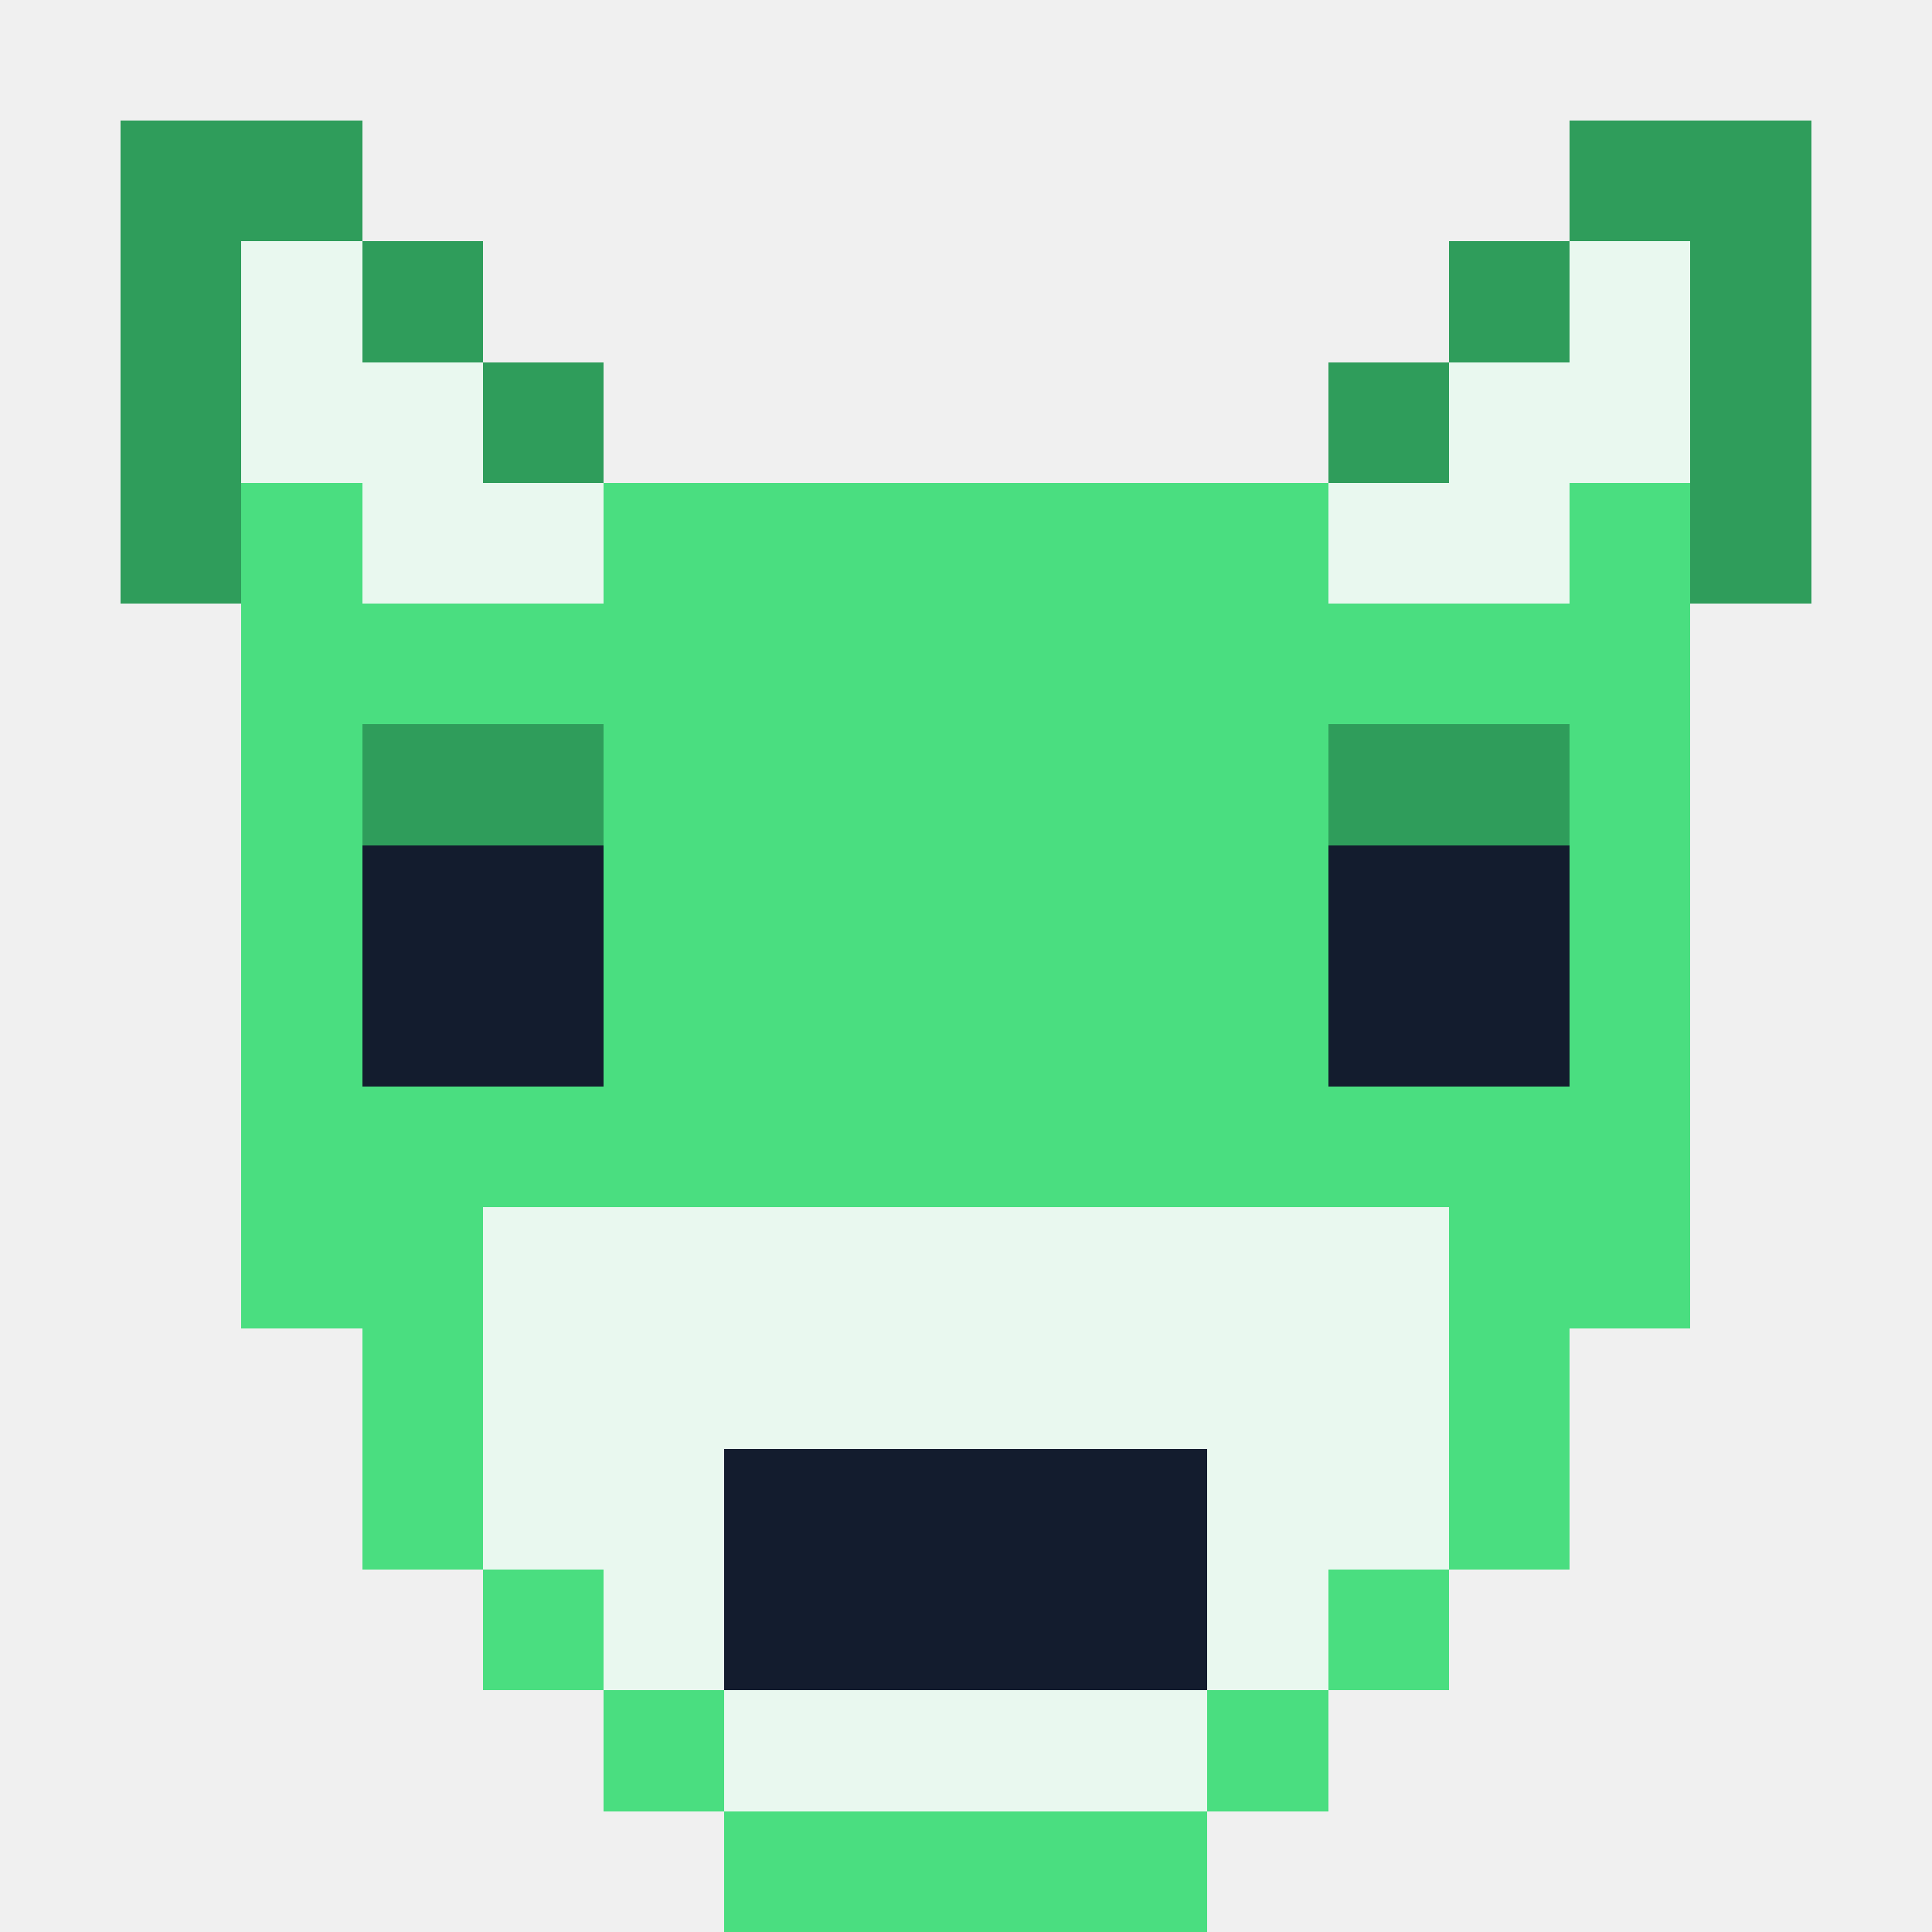
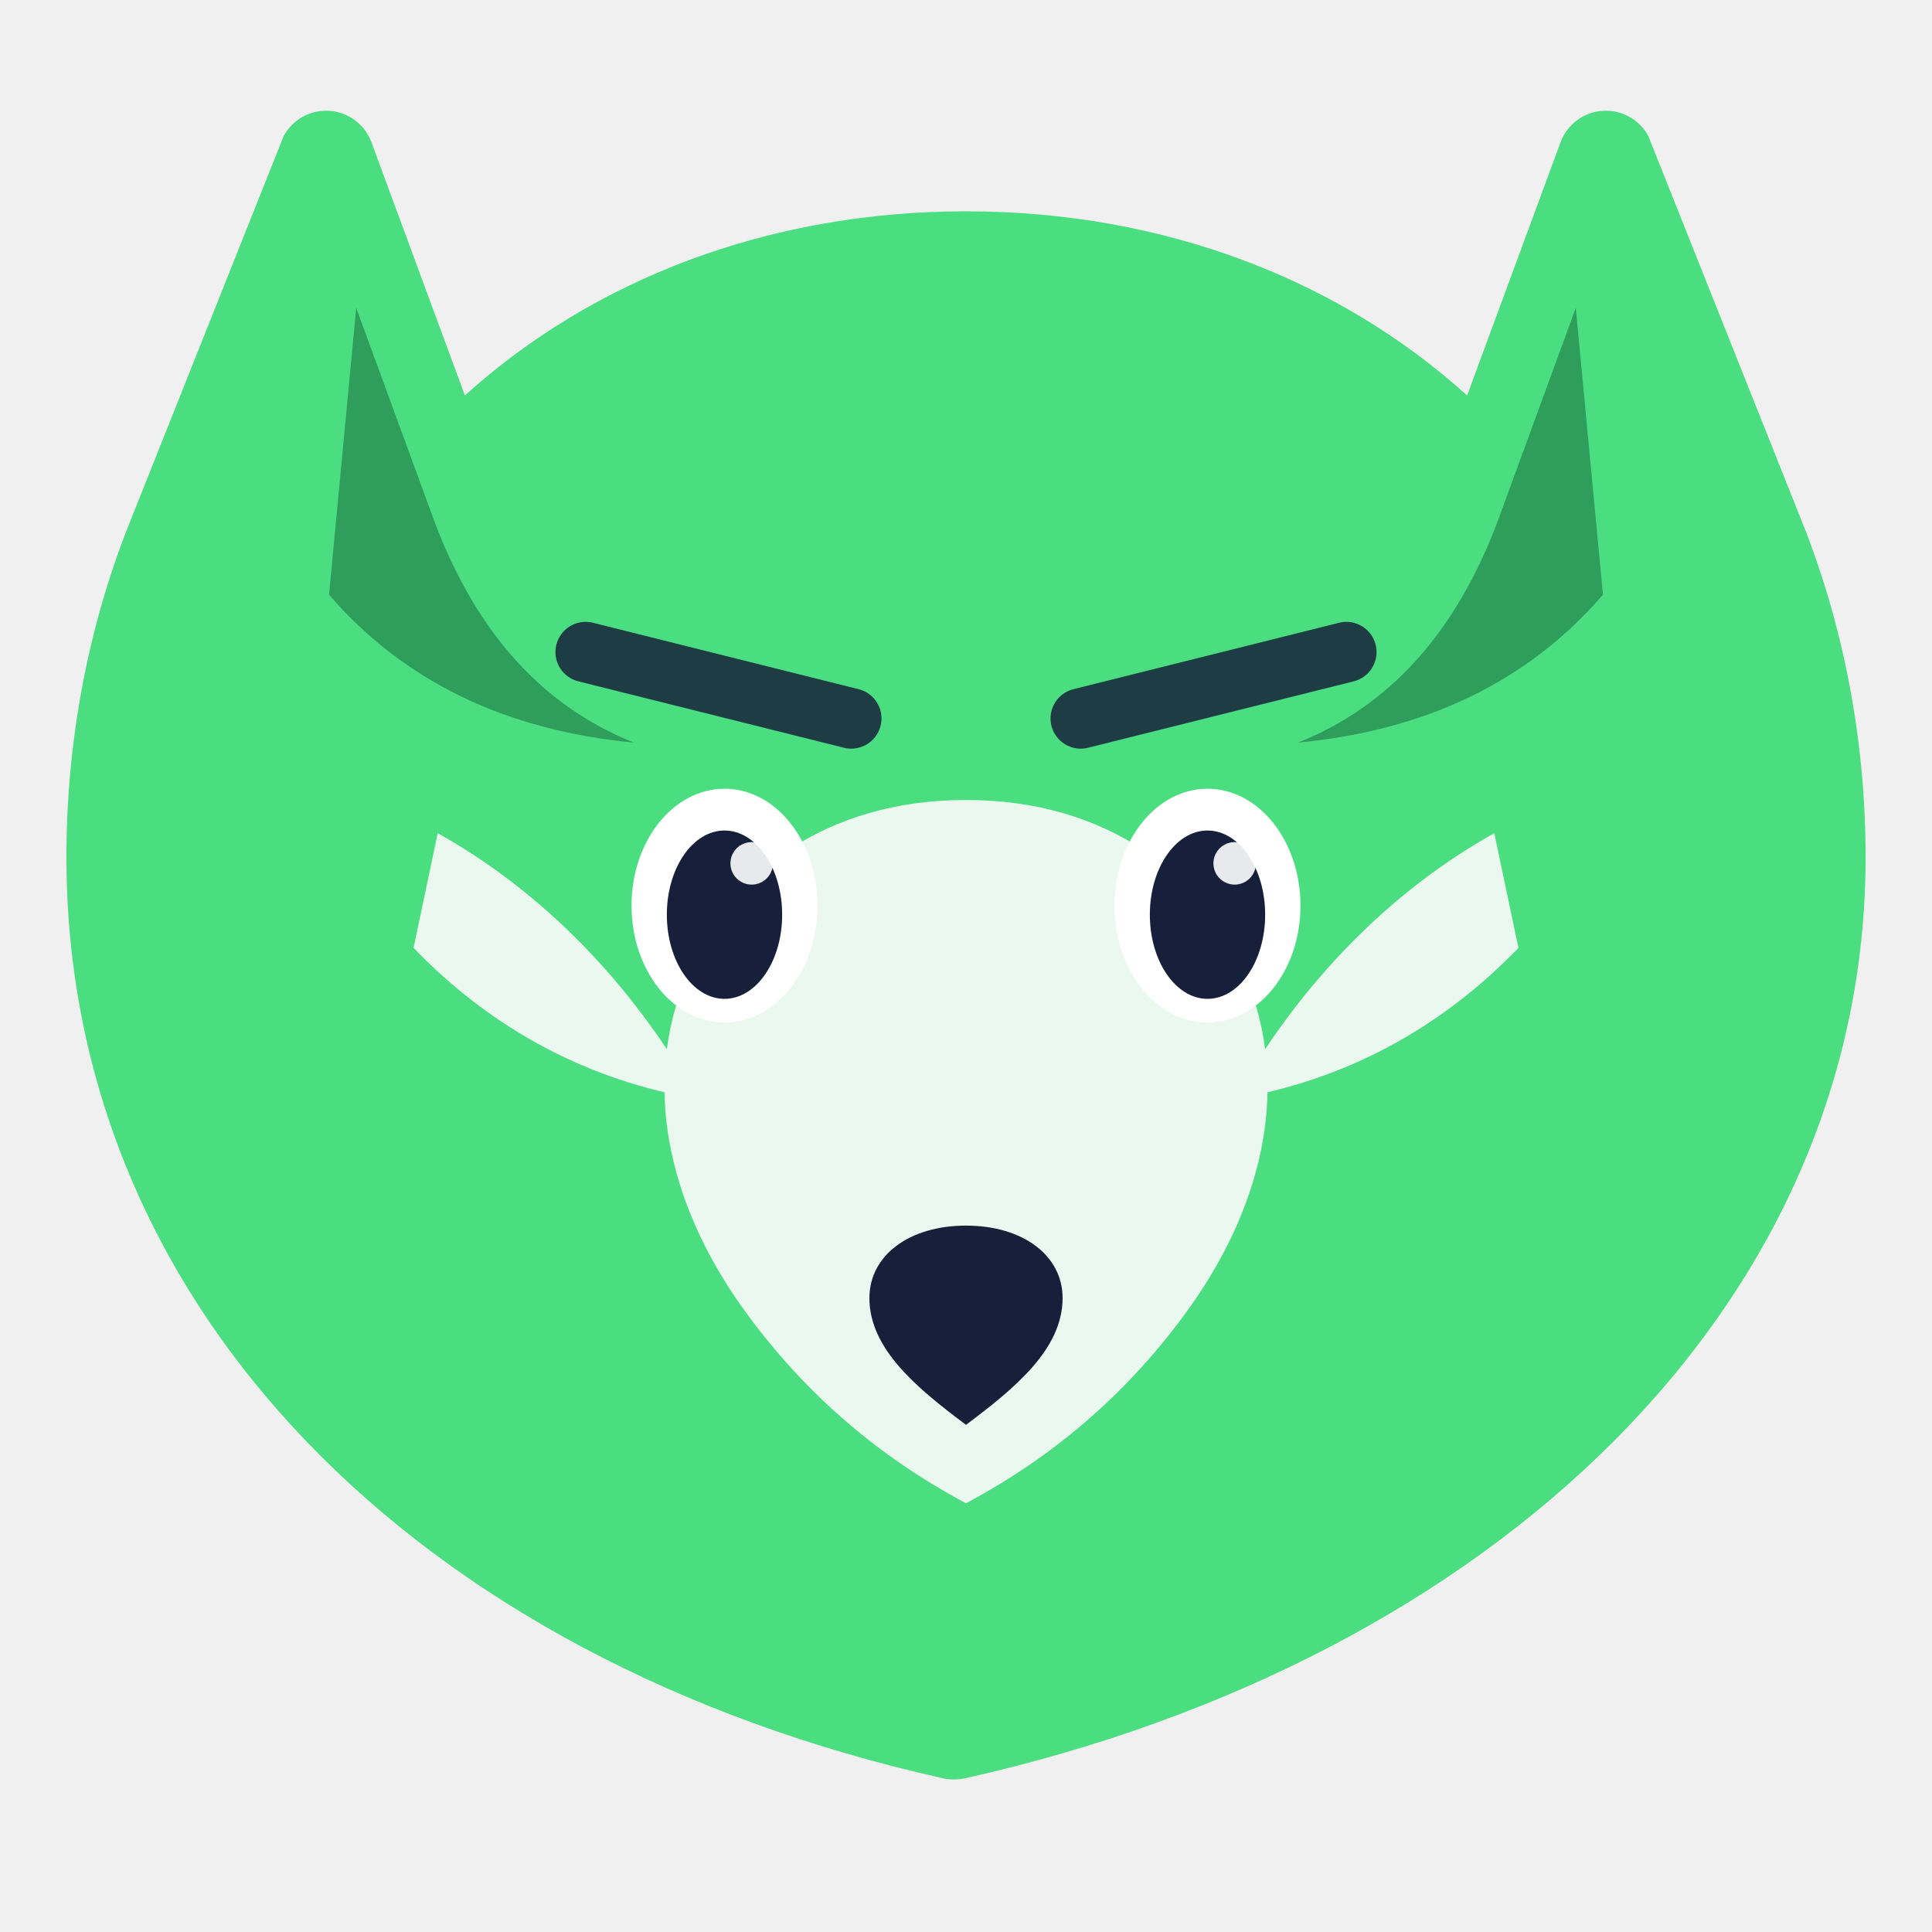
- <svg xmlns="http://www.w3.org/2000/svg" viewBox="0 0 16 16" shape-rendering="crispEdges" role="img" aria-label="Renard Foox">
-   <path fill="#2f9d5b" d="M1 1h1v1h-1zM2 1h1v1h-1zM13 1h1v1h-1zM14 1h1v1h-1zM1 2h1v1h-1zM3 2h1v1h-1zM12 2h1v1h-1zM14 2h1v1h-1zM1 3h1v1h-1zM4 3h1v1h-1zM11 3h1v1h-1zM14 3h1v1h-1zM1 4h1v1h-1zM14 4h1v1h-1zM3 6h1v1h-1zM4 6h1v1h-1zM11 6h1v1h-1zM12 6h1v1h-1z" />
-   <path fill="#e9f8ef" d="M2 2h1v1h-1zM13 2h1v1h-1zM2 3h1v1h-1zM3 3h1v1h-1zM12 3h1v1h-1zM13 3h1v1h-1zM3 4h1v1h-1zM4 4h1v1h-1zM11 4h1v1h-1zM12 4h1v1h-1zM4 10h1v1h-1zM5 10h1v1h-1zM6 10h1v1h-1zM7 10h1v1h-1zM8 10h1v1h-1zM9 10h1v1h-1zM10 10h1v1h-1zM11 10h1v1h-1zM4 11h1v1h-1zM5 11h1v1h-1zM6 11h1v1h-1zM7 11h1v1h-1zM8 11h1v1h-1zM9 11h1v1h-1zM10 11h1v1h-1zM11 11h1v1h-1zM4 12h1v1h-1zM5 12h1v1h-1zM10 12h1v1h-1zM11 12h1v1h-1zM5 13h1v1h-1zM10 13h1v1h-1zM6 14h1v1h-1zM7 14h1v1h-1zM8 14h1v1h-1zM9 14h1v1h-1z" />
-   <path fill="#4ade80" d="M2 4h1v1h-1zM5 4h1v1h-1zM6 4h1v1h-1zM7 4h1v1h-1zM8 4h1v1h-1zM9 4h1v1h-1zM10 4h1v1h-1zM13 4h1v1h-1zM2 5h1v1h-1zM3 5h1v1h-1zM4 5h1v1h-1zM5 5h1v1h-1zM6 5h1v1h-1zM7 5h1v1h-1zM8 5h1v1h-1zM9 5h1v1h-1zM10 5h1v1h-1zM11 5h1v1h-1zM12 5h1v1h-1zM13 5h1v1h-1zM2 6h1v1h-1zM5 6h1v1h-1zM6 6h1v1h-1zM7 6h1v1h-1zM8 6h1v1h-1zM9 6h1v1h-1zM10 6h1v1h-1zM13 6h1v1h-1zM2 7h1v1h-1zM5 7h1v1h-1zM6 7h1v1h-1zM7 7h1v1h-1zM8 7h1v1h-1zM9 7h1v1h-1zM10 7h1v1h-1zM13 7h1v1h-1zM2 8h1v1h-1zM5 8h1v1h-1zM6 8h1v1h-1zM7 8h1v1h-1zM8 8h1v1h-1zM9 8h1v1h-1zM10 8h1v1h-1zM13 8h1v1h-1zM2 9h1v1h-1zM3 9h1v1h-1zM4 9h1v1h-1zM5 9h1v1h-1zM6 9h1v1h-1zM7 9h1v1h-1zM8 9h1v1h-1zM9 9h1v1h-1zM10 9h1v1h-1zM11 9h1v1h-1zM12 9h1v1h-1zM13 9h1v1h-1zM2 10h1v1h-1zM3 10h1v1h-1zM12 10h1v1h-1zM13 10h1v1h-1zM3 11h1v1h-1zM12 11h1v1h-1zM3 12h1v1h-1zM12 12h1v1h-1zM4 13h1v1h-1zM11 13h1v1h-1zM5 14h1v1h-1zM10 14h1v1h-1zM6 15h1v1h-1zM7 15h1v1h-1zM8 15h1v1h-1zM9 15h1v1h-1z" />
-   <path fill="#131c2e" d="M3 7h1v1h-1zM4 7h1v1h-1zM11 7h1v1h-1zM12 7h1v1h-1zM3 8h1v1h-1zM4 8h1v1h-1zM11 8h1v1h-1zM12 8h1v1h-1zM6 12h1v1h-1zM7 12h1v1h-1zM8 12h1v1h-1zM9 12h1v1h-1zM6 13h1v1h-1zM7 13h1v1h-1zM8 13h1v1h-1zM9 13h1v1h-1z" />
+ <svg xmlns="http://www.w3.org/2000/svg" viewBox="0 0 64 64" role="img" aria-label="Renard Foox">
+   <path d="M32 7c6.6 0 12.4 2.3 16.6 6.1l3.1-8.4a1.6 1.6 0 0 1 2.9-.2l5.1 12.8c1.4 3.5 2.1 7.3 2.1 11.1 0 14.9-12.4 26.6-29.8 30.5a1.7 1.7 0 0 1-.8 0C13.8 55 2.2 43.3 2.2 28.4c0-3.8.7-7.6 2.1-11.1L9.4 4.5a1.6 1.6 0 0 1 2.9.2l3.1 8.4C19.6 9.3 25.4 7 32 7z" fill="#4ade80" />
+   <path d="M11.8 10.2l2.6 7.1c1.4 3.7 3.6 6.1 6.6 7.3-4.2-.4-7.6-2-10.1-4.9z" fill="#2f9d5b" />
+   <path d="M52.2 10.2l-2.6 7.1c-1.4 3.7-3.6 6.1-6.6 7.3 4.2-.4 7.6-2 10.1-4.9z" fill="#2f9d5b" />
+   <path d="M14.5 27.6c3.4 1.9 6.4 4.9 8.6 8.8-3.6-.6-6.8-2.3-9.4-5z" fill="#eaf8f0" />
+   <path d="M49.5 27.6c-3.4 1.9-6.4 4.9-8.6 8.8 3.6-.6 6.8-2.3 9.4-5z" fill="#eaf8f0" />
+   <path d="M32 26.5c4.6 0 8 2.4 9.4 6.2 1.3 3.5.4 7.4-2.2 10.9-2 2.7-4.4 4.7-7.2 6.2-2.8-1.5-5.2-3.5-7.2-6.2-2.6-3.5-3.5-7.4-2.2-10.9 1.4-3.8 4.8-6.2 9.4-6.2z" fill="#eaf8f0" />
+   <path d="M19.4 21.6 L28.2 23.8" fill="none" stroke="#16203a" stroke-width="2" stroke-linecap="round" opacity=".85" />
+   <path d="M44.6 21.6 L35.8 23.8" fill="none" stroke="#16203a" stroke-width="2" stroke-linecap="round" opacity=".85" />
+   <ellipse cx="24.0" cy="30.0" rx="3.08" ry="3.872" fill="#ffffff" />
+   <ellipse cx="24.0" cy="30.3" rx="1.91" ry="2.788" fill="#16203a" />
+   <circle cx="24.9" cy="28.6" r="0.704" fill="#ffffff" opacity=".9" />
+   <ellipse cx="40.0" cy="30.0" rx="3.08" ry="3.872" fill="#ffffff" />
+   <ellipse cx="40.0" cy="30.3" rx="1.91" ry="2.788" fill="#16203a" />
+   <circle cx="40.9" cy="28.6" r="0.704" fill="#ffffff" opacity=".9" />
+   <path d="M32 40.6c1.9 0 3.2 1 3.2 2.4 0 1.7-1.6 3-3.2 4.2-1.6-1.2-3.2-2.5-3.2-4.2 0-1.4 1.3-2.4 3.2-2.4z" fill="#16203a" />
</svg>
